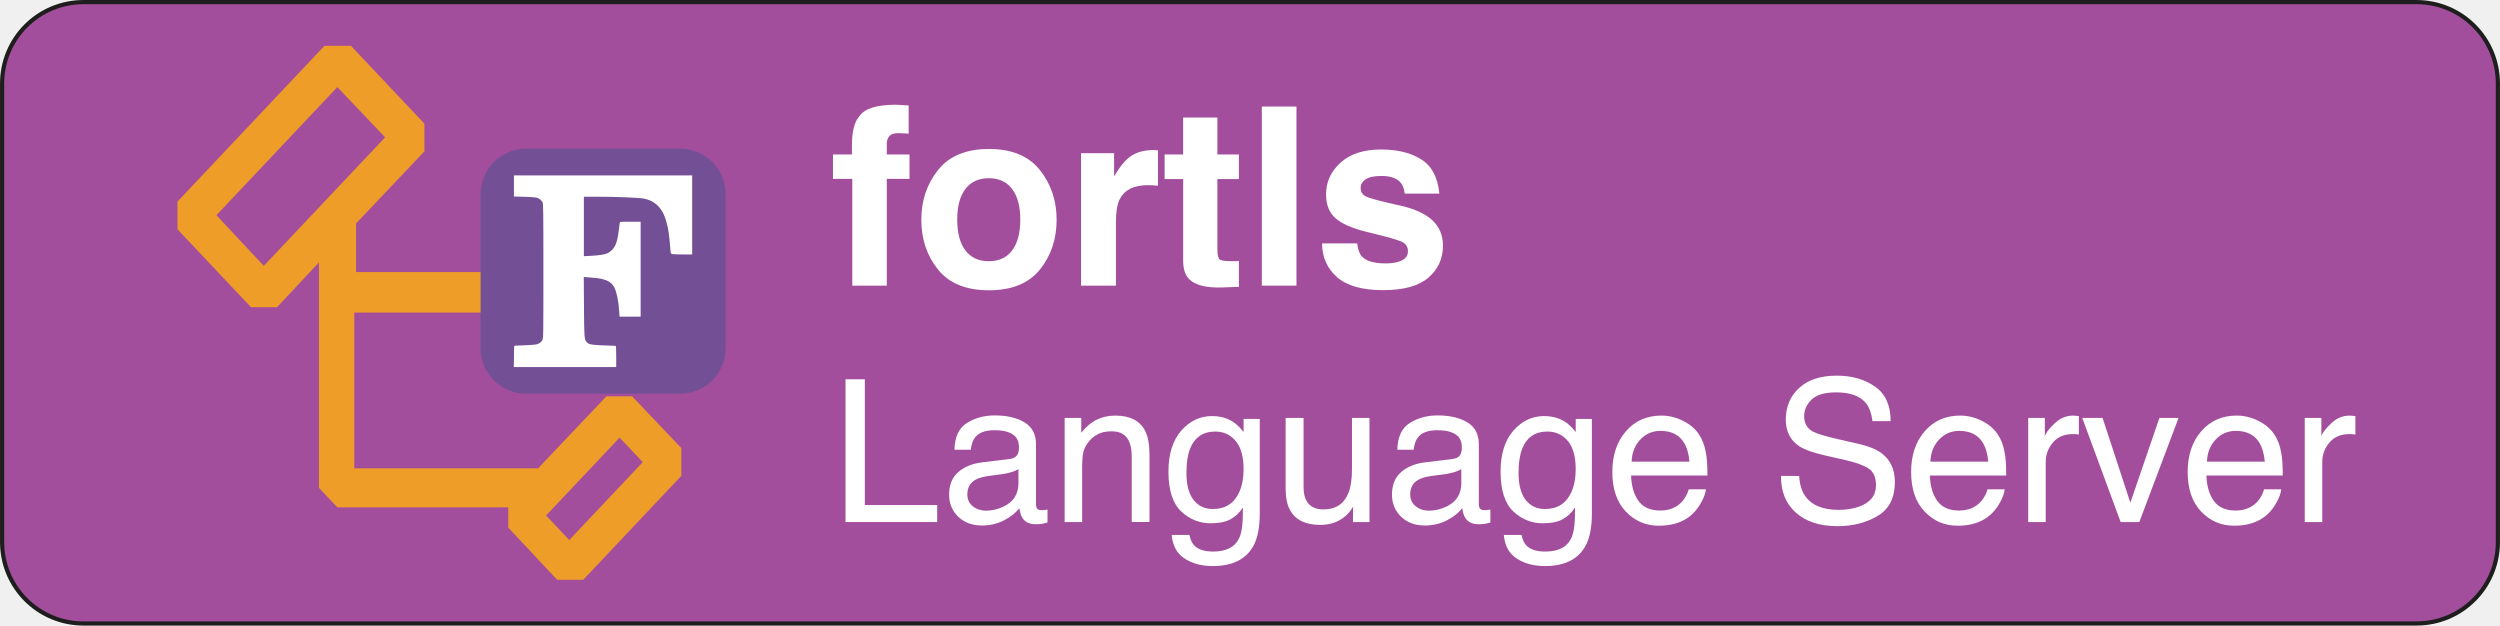
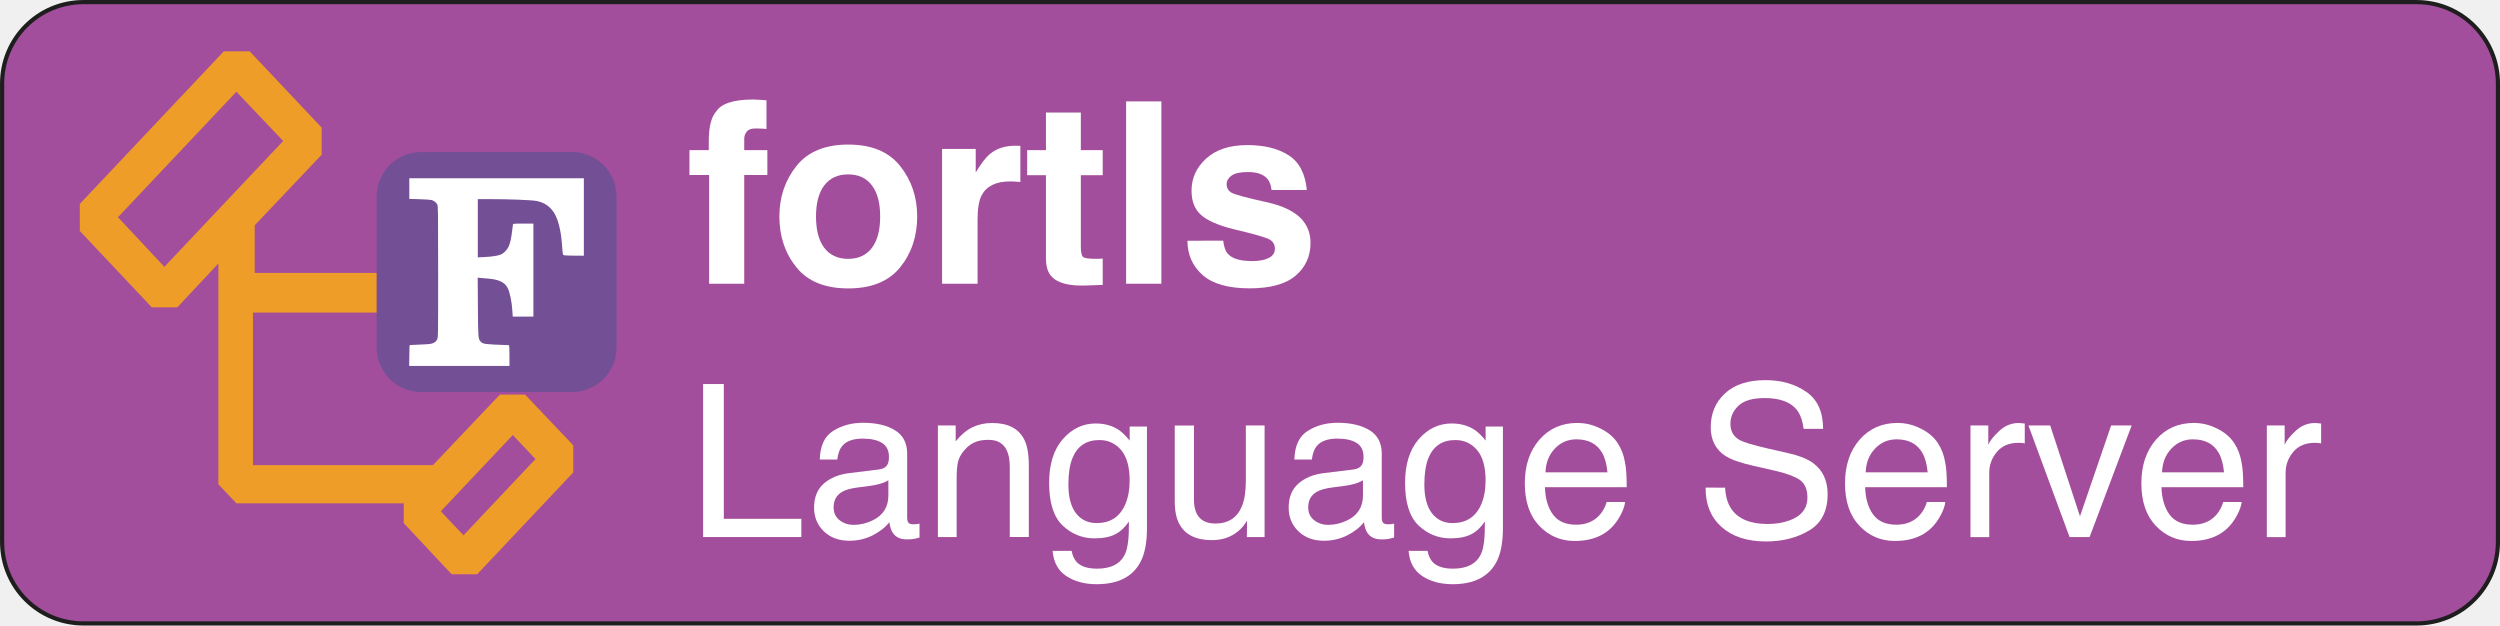
- <svg xmlns="http://www.w3.org/2000/svg" width="70.885mm" height="17.736mm" viewBox="0 0 70.885 17.736" version="1.1" id="svg69678">
+ <svg xmlns="http://www.w3.org/2000/svg" width="66.146mm" height="16.551mm" viewBox="0 0 66.146 16.551" version="1.1" id="svg69678">
  <defs id="defs69675" />
-   <g id="layer1" transform="translate(-71.61904,-206.6011)">
-     <g id="g22537" transform="translate(39.92509,93.57508)">
-       <path id="rect63265" style="fill:#a34e9c;stroke:#1e1e1e;stroke-width:0.237;paint-order:stroke fill markers" d="m 34.063,113.145 h 66.146 c 1.247,0 2.251,1.004 2.251,2.251 v 12.998 c 0,1.247 -1.004,2.251 -2.251,2.251 H 34.063 c -1.247,0 -2.25,-1.004 -2.25,-2.251 v -12.998 c 0,-1.247 1.004,-2.251 2.25,-2.251 z" />
-       <path fill="currentColor" d="m 47.501,123.944 h 0.74 l 2.782,-2.948 v -0.785 l -1.396,-1.468 h -0.729 l -1.897,1.998 h -5.211 v -1.38 l 1.938,-2.043 v -0.785 l -2.084,-2.208 h -0.75 l -4.168,4.417 v 0.785 l 2.084,2.209 h 0.74 l 1.188,-1.27 v 6.394 l 0.521,0.551 h 4.846 v 0.574 l 1.386,1.48 h 0.74 l 2.782,-2.948 v -0.785 l -1.396,-1.469 h -0.729 l -1.938,2.043 h -5.211 v -4.417 h 4.366 v 0.529 z m 1.761,-4.031 0.657,0.696 -2.084,2.209 -0.657,-0.696 z m 0,5.521 0.657,0.696 -2.084,2.208 -0.657,-0.696 z m -10.088,-4.87 -1.344,-1.436 3.429,-3.633 1.355,1.425 z" id="path2-75" style="fill:#ee9d28;fill-opacity:1;stroke-width:1.073" />
-       <path id="rect881" style="fill:#734f96;stroke-width:0.033" d="m 46.612,117.241 h 4.364 c 0.716,0 1.292,0.576 1.292,1.292 v 4.364 c 0,0.716 -0.576,1.292 -1.292,1.292 H 46.612 c -0.716,0 -1.292,-0.576 -1.292,-1.292 v -4.364 c 0,-0.716 0.576,-1.292 1.292,-1.292 z" />
-       <path id="path1412" d="m 46.267,123.129 c 0,-0.276 0.002,-0.301 0.026,-0.301 0.014,-2.8e-4 0.157,-0.006 0.317,-0.014 0.258,-0.012 0.299,-0.018 0.36,-0.048 0.048,-0.024 0.078,-0.053 0.1,-0.095 0.031,-0.06 0.031,-0.073 0.031,-1.963 0,-1.776 -0.002,-1.906 -0.026,-1.95 -0.033,-0.06 -0.09,-0.105 -0.16,-0.127 -0.03,-0.009 -0.188,-0.02 -0.352,-0.025 l -0.297,-0.008 v -0.299 -0.299 h 2.527 2.527 v 1.121 1.121 l -0.267,-10e-4 c -0.147,-8.1e-4 -0.284,-0.006 -0.305,-0.012 -0.037,-0.01 -0.038,-0.014 -0.056,-0.243 -0.023,-0.293 -0.041,-0.423 -0.089,-0.618 -0.102,-0.422 -0.317,-0.651 -0.669,-0.713 -0.147,-0.026 -0.791,-0.051 -1.32,-0.051 l -0.365,-2.9e-4 v 0.843 0.843 l 0.192,-0.009 c 0.219,-0.011 0.392,-0.037 0.475,-0.073 0.089,-0.038 0.182,-0.134 0.226,-0.231 0.046,-0.102 0.076,-0.236 0.1,-0.446 0.009,-0.083 0.02,-0.166 0.024,-0.184 0.007,-0.034 0.008,-0.034 0.3,-0.034 h 0.293 v 1.346 1.346 h -0.299 -0.299 l -0.01,-0.155 c -0.018,-0.281 -0.073,-0.548 -0.139,-0.675 -0.09,-0.174 -0.267,-0.252 -0.623,-0.275 -0.079,-0.005 -0.165,-0.013 -0.193,-0.017 l -0.05,-0.007 0.006,0.847 c 0.006,0.893 0.009,0.928 0.077,1.003 0.07,0.077 0.11,0.082 0.818,0.106 0.014,4.5e-4 0.019,0.071 0.019,0.301 v 0.301 h -1.452 -1.452 z" style="fill:#ffffff;stroke-width:0.033" />
-       <g aria-label="fortls Language Server" id="text35124" style="font-size:7.056px;line-height:0.95;font-family:Helvetica;-inkscape-font-specification:Helvetica;fill:#ffffff;stroke-width:0.265">
-         <path d="m 57.082,115.996 q 0.093,0 0.169,0.007 0.076,0.003 0.207,0.014 v 0.799 q -0.083,-0.01 -0.279,-0.014 -0.193,-0.007 -0.269,0.086 -0.072,0.09 -0.072,0.2 0,0.11 0,0.317 h 0.644 v 0.692 h -0.644 v 3.028 h -0.978 v -3.028 h -0.548 v -0.692 h 0.537 v -0.241 q 0,-0.603 0.203,-0.83 0.214,-0.338 1.03,-0.338 z" style="font-weight:bold" id="path831" />
-         <path d="m 59.731,120.433 q 0.431,0 0.661,-0.307 0.231,-0.307 0.231,-0.872 0,-0.565 -0.231,-0.868 -0.231,-0.307 -0.661,-0.307 -0.431,0 -0.665,0.307 -0.231,0.303 -0.231,0.868 0,0.565 0.231,0.872 0.234,0.307 0.665,0.307 z m 1.922,-1.178 q 0,0.827 -0.475,1.416 -0.475,0.586 -1.443,0.586 -0.968,0 -1.443,-0.586 -0.475,-0.589 -0.475,-1.416 0,-0.813 0.475,-1.409 0.475,-0.596 1.443,-0.596 0.968,0 1.443,0.596 0.475,0.596 0.475,1.409 z m -1.919,-1.984 z" style="font-weight:bold" id="path833" />
-         <path d="m 64.396,117.281 q 0.028,0 0.045,0.003 0.021,0 0.086,0.003 v 1.006 q -0.093,-0.01 -0.165,-0.014 -0.072,-0.003 -0.117,-0.003 -0.593,0 -0.796,0.386 -0.114,0.217 -0.114,0.668 v 1.795 h -0.989 v -3.755 h 0.937 v 0.655 q 0.227,-0.376 0.396,-0.513 0.276,-0.231 0.717,-0.231 z" style="font-weight:bold" id="path835" />
-         <path d="m 64.716,118.104 v -0.699 h 0.524 v -1.047 h 0.972 v 1.047 h 0.61 v 0.699 h -0.61 v 1.984 q 0,0.231 0.059,0.289 0.059,0.055 0.358,0.055 0.045,0 0.093,0 0.052,-0.003 0.1,-0.007 v 0.734 l -0.465,0.017 q -0.696,0.024 -0.951,-0.241 -0.165,-0.169 -0.165,-0.52 v -2.312 z" style="font-weight:bold" id="path837" />
-         <path d="m 68.454,121.125 h -0.982 v -5.078 h 0.982 z" style="font-weight:bold" id="path839" />
-         <path d="m 70.176,119.927 q 0.031,0.262 0.134,0.372 0.183,0.196 0.675,0.196 0.289,0 0.458,-0.086 0.172,-0.086 0.172,-0.258 0,-0.165 -0.138,-0.251 -0.138,-0.086 -1.023,-0.296 -0.637,-0.158 -0.899,-0.396 -0.262,-0.234 -0.262,-0.675 0,-0.52 0.407,-0.892 0.41,-0.376 1.151,-0.376 0.703,0 1.144,0.282 0.444,0.279 0.51,0.968 h -0.982 q -0.021,-0.189 -0.107,-0.3 -0.162,-0.2 -0.551,-0.2 -0.32,0 -0.458,0.1 -0.134,0.1 -0.134,0.234 0,0.169 0.145,0.245 0.145,0.079 1.023,0.272 0.586,0.138 0.878,0.417 0.289,0.282 0.289,0.706 0,0.558 -0.417,0.913 -0.413,0.351 -1.282,0.351 -0.885,0 -1.309,-0.372 -0.42,-0.376 -0.42,-0.954 z m 0.751,-2.656 z" style="font-weight:bold" id="path841" />
-         <path d="m 55.668,123.78 h 0.548 v 3.566 h 2.051 v 0.482 h -2.599 z" style="font-size:5.644px" id="path843" />
-         <path d="m 59.122,127.043 q 0,0.215 0.157,0.339 0.157,0.124 0.372,0.124 0.262,0 0.507,-0.121 0.413,-0.201 0.413,-0.659 v -0.4 q -0.091,0.058 -0.234,0.097 -0.143,0.039 -0.281,0.055 l -0.3,0.039 q -0.27,0.036 -0.405,0.113 -0.229,0.13 -0.229,0.413 z m 1.202,-1.003 q 0.171,-0.022 0.229,-0.143 0.033,-0.066 0.033,-0.19 0,-0.254 -0.182,-0.367 -0.179,-0.116 -0.515,-0.116 -0.389,0 -0.551,0.209 -0.091,0.116 -0.119,0.345 h -0.463 q 0.014,-0.546 0.353,-0.758 0.342,-0.215 0.791,-0.215 0.521,0 0.846,0.198 0.322,0.198 0.322,0.617 v 1.7 q 0,0.077 0.03,0.124 0.033,0.047 0.135,0.047 0.033,0 0.074,-0.003 0.041,-0.006 0.088,-0.014 v 0.367 q -0.116,0.033 -0.176,0.041 -0.061,0.008 -0.165,0.008 -0.256,0 -0.372,-0.182 -0.061,-0.097 -0.085,-0.273 -0.152,0.198 -0.435,0.345 -0.284,0.146 -0.626,0.146 -0.411,0 -0.672,-0.248 -0.259,-0.251 -0.259,-0.626 0,-0.411 0.256,-0.637 0.256,-0.226 0.672,-0.278 z m -0.411,-1.235 z" style="font-size:5.644px" id="path845" />
-         <path d="m 61.881,124.876 h 0.471 v 0.419 q 0.209,-0.259 0.444,-0.372 0.234,-0.113 0.521,-0.113 0.628,0 0.849,0.438 0.121,0.24 0.121,0.686 v 1.893 h -0.504 v -1.86 q 0,-0.27 -0.08,-0.435 -0.132,-0.276 -0.48,-0.276 -0.176,0 -0.289,0.036 -0.204,0.061 -0.358,0.243 -0.124,0.146 -0.163,0.303 -0.036,0.154 -0.036,0.444 v 1.546 H 61.881 Z m 1.166,-0.072 z" style="font-size:5.644px" id="path847" />
-         <path d="m 66.062,124.824 q 0.347,0 0.606,0.171 0.141,0.097 0.287,0.281 v -0.372 h 0.458 v 2.684 q 0,0.562 -0.165,0.887 -0.309,0.601 -1.166,0.601 -0.477,0 -0.802,-0.215 -0.325,-0.212 -0.364,-0.667 h 0.504 q 0.036,0.198 0.143,0.306 0.168,0.165 0.529,0.165 0.571,0 0.747,-0.402 0.105,-0.237 0.096,-0.846 -0.149,0.226 -0.358,0.336 -0.209,0.11 -0.554,0.11 -0.48,0 -0.841,-0.339 -0.358,-0.342 -0.358,-1.127 0,-0.741 0.361,-1.158 0.364,-0.416 0.876,-0.416 z m 0.893,1.516 q 0,-0.548 -0.226,-0.813 -0.226,-0.265 -0.576,-0.265 -0.524,0 -0.717,0.491 -0.102,0.262 -0.102,0.686 0,0.499 0.201,0.761 0.204,0.259 0.546,0.259 0.535,0 0.752,-0.482 0.121,-0.273 0.121,-0.637 z m -0.835,-1.535 z" style="font-size:5.644px" id="path849" />
-         <path d="m 68.655,124.876 v 1.96 q 0,0.226 0.072,0.369 0.132,0.265 0.493,0.265 0.518,0 0.706,-0.463 0.102,-0.248 0.102,-0.681 v -1.45 h 0.496 v 2.952 h -0.469 l 0.005,-0.435 q -0.096,0.168 -0.24,0.284 -0.284,0.232 -0.689,0.232 -0.631,0 -0.86,-0.422 -0.124,-0.226 -0.124,-0.604 v -2.006 z m 0.681,-0.072 z" style="font-size:5.644px" id="path851" />
-         <path d="m 71.679,127.043 q 0,0.215 0.157,0.339 0.157,0.124 0.372,0.124 0.262,0 0.507,-0.121 0.413,-0.201 0.413,-0.659 v -0.4 q -0.091,0.058 -0.234,0.097 -0.143,0.039 -0.281,0.055 l -0.3,0.039 q -0.27,0.036 -0.405,0.113 -0.229,0.13 -0.229,0.413 z m 1.202,-1.003 q 0.171,-0.022 0.229,-0.143 0.033,-0.066 0.033,-0.19 0,-0.254 -0.182,-0.367 -0.179,-0.116 -0.515,-0.116 -0.389,0 -0.551,0.209 -0.091,0.116 -0.119,0.345 h -0.463 q 0.014,-0.546 0.353,-0.758 0.342,-0.215 0.791,-0.215 0.521,0 0.846,0.198 0.322,0.198 0.322,0.617 v 1.7 q 0,0.077 0.03,0.124 0.033,0.047 0.135,0.047 0.033,0 0.074,-0.003 0.041,-0.006 0.088,-0.014 v 0.367 q -0.116,0.033 -0.176,0.041 -0.061,0.008 -0.165,0.008 -0.256,0 -0.372,-0.182 -0.061,-0.097 -0.085,-0.273 -0.152,0.198 -0.435,0.345 -0.284,0.146 -0.626,0.146 -0.411,0 -0.672,-0.248 -0.259,-0.251 -0.259,-0.626 0,-0.411 0.256,-0.637 0.256,-0.226 0.672,-0.278 z m -0.411,-1.235 z" style="font-size:5.644px" id="path853" />
-         <path d="m 75.479,124.824 q 0.347,0 0.606,0.171 0.141,0.097 0.287,0.281 v -0.372 h 0.458 v 2.684 q 0,0.562 -0.165,0.887 -0.309,0.601 -1.166,0.601 -0.477,0 -0.802,-0.215 -0.325,-0.212 -0.364,-0.667 h 0.504 q 0.036,0.198 0.143,0.306 0.168,0.165 0.529,0.165 0.571,0 0.747,-0.402 0.105,-0.237 0.096,-0.846 -0.149,0.226 -0.358,0.336 -0.209,0.11 -0.554,0.11 -0.48,0 -0.841,-0.339 -0.358,-0.342 -0.358,-1.127 0,-0.741 0.361,-1.158 0.364,-0.416 0.876,-0.416 z m 0.893,1.516 q 0,-0.548 -0.226,-0.813 -0.226,-0.265 -0.576,-0.265 -0.524,0 -0.717,0.491 -0.102,0.262 -0.102,0.686 0,0.499 0.201,0.761 0.204,0.259 0.546,0.259 0.535,0 0.752,-0.482 0.121,-0.273 0.121,-0.637 z m -0.835,-1.535 z" style="font-size:5.644px" id="path855" />
-         <path d="m 78.806,124.81 q 0.314,0 0.609,0.149 0.295,0.146 0.449,0.38 0.149,0.223 0.198,0.521 0.044,0.204 0.044,0.65 h -2.164 q 0.014,0.449 0.212,0.722 0.198,0.27 0.615,0.27 0.389,0 0.62,-0.256 0.132,-0.149 0.187,-0.345 h 0.488 q -0.019,0.163 -0.13,0.364 -0.107,0.198 -0.243,0.325 -0.226,0.22 -0.559,0.298 -0.179,0.044 -0.405,0.044 -0.551,0 -0.934,-0.4 -0.383,-0.402 -0.383,-1.124 0,-0.711 0.386,-1.155 0.386,-0.444 1.009,-0.444 z m 0.791,1.306 q -0.03,-0.322 -0.141,-0.515 -0.204,-0.358 -0.681,-0.358 -0.342,0 -0.573,0.248 -0.232,0.245 -0.245,0.626 z m -0.838,-1.312 z" style="font-size:5.644px" id="path857" />
-         <path d="m 82.708,126.522 q 0.019,0.345 0.163,0.559 0.273,0.402 0.962,0.402 0.309,0 0.562,-0.088 0.491,-0.171 0.491,-0.612 0,-0.331 -0.207,-0.471 -0.209,-0.138 -0.656,-0.24 l -0.548,-0.124 q -0.537,-0.121 -0.761,-0.267 -0.386,-0.254 -0.386,-0.758 0,-0.546 0.378,-0.896 0.378,-0.35 1.069,-0.35 0.637,0 1.08,0.309 0.446,0.306 0.446,0.981 h -0.515 q -0.041,-0.325 -0.176,-0.499 -0.251,-0.317 -0.852,-0.317 -0.485,0 -0.697,0.204 -0.212,0.204 -0.212,0.474 0,0.298 0.248,0.435 0.163,0.088 0.736,0.22 l 0.568,0.13 q 0.411,0.094 0.634,0.256 0.386,0.284 0.386,0.824 0,0.672 -0.491,0.962 -0.488,0.289 -1.136,0.289 -0.755,0 -1.182,-0.386 -0.427,-0.383 -0.419,-1.039 z m 1.108,-2.853 z" style="font-size:5.644px" id="path859" />
-         <path d="m 87.278,124.81 q 0.314,0 0.609,0.149 0.295,0.146 0.449,0.38 0.149,0.223 0.198,0.521 0.044,0.204 0.044,0.65 h -2.164 q 0.014,0.449 0.212,0.722 0.198,0.27 0.615,0.27 0.389,0 0.62,-0.256 0.132,-0.149 0.187,-0.345 h 0.488 q -0.019,0.163 -0.13,0.364 -0.107,0.198 -0.243,0.325 -0.226,0.22 -0.559,0.298 -0.179,0.044 -0.405,0.044 -0.551,0 -0.934,-0.4 -0.383,-0.402 -0.383,-1.124 0,-0.711 0.386,-1.155 0.386,-0.444 1.009,-0.444 z m 0.791,1.306 q -0.03,-0.322 -0.141,-0.515 -0.204,-0.358 -0.681,-0.358 -0.342,0 -0.573,0.248 -0.232,0.245 -0.245,0.626 z m -0.838,-1.312 z" style="font-size:5.644px" id="path861" />
-         <path d="m 89.202,124.876 h 0.471 v 0.51 q 0.058,-0.149 0.284,-0.361 0.226,-0.215 0.521,-0.215 0.014,0 0.047,0.003 0.033,0.003 0.113,0.011 v 0.524 q -0.044,-0.008 -0.083,-0.011 -0.036,-0.003 -0.08,-0.003 -0.375,0 -0.576,0.243 -0.201,0.24 -0.201,0.554 v 1.698 h -0.496 z" style="font-size:5.644px" id="path863" />
-         <path d="m 91.31,124.876 0.788,2.403 0.824,-2.403 h 0.543 l -1.113,2.952 h -0.529 l -1.089,-2.952 z" style="font-size:5.644px" id="path865" />
-         <path d="m 95.119,124.81 q 0.314,0 0.609,0.149 0.295,0.146 0.449,0.38 0.149,0.223 0.198,0.521 0.044,0.204 0.044,0.65 h -2.164 q 0.014,0.449 0.212,0.722 0.198,0.27 0.615,0.27 0.389,0 0.62,-0.256 0.132,-0.149 0.187,-0.345 h 0.488 q -0.019,0.163 -0.13,0.364 -0.107,0.198 -0.243,0.325 -0.226,0.22 -0.559,0.298 -0.179,0.044 -0.405,0.044 -0.551,0 -0.934,-0.4 -0.383,-0.402 -0.383,-1.124 0,-0.711 0.386,-1.155 0.386,-0.444 1.009,-0.444 z m 0.791,1.306 q -0.03,-0.322 -0.141,-0.515 -0.204,-0.358 -0.681,-0.358 -0.342,0 -0.573,0.248 -0.232,0.245 -0.245,0.626 z m -0.838,-1.312 z" style="font-size:5.644px" id="path867" />
-         <path d="m 97.043,124.876 h 0.471 v 0.51 q 0.058,-0.149 0.284,-0.361 0.226,-0.215 0.521,-0.215 0.014,0 0.047,0.003 0.033,0.003 0.113,0.011 v 0.524 q -0.044,-0.008 -0.083,-0.011 -0.036,-0.003 -0.08,-0.003 -0.375,0 -0.576,0.243 -0.201,0.24 -0.201,0.554 v 1.698 h -0.496 z" style="font-size:5.644px" id="path869" />
+   <g id="layer1" transform="translate(-70.65896,-205.7959)">
+     <g id="g47028" transform="translate(38.965,97.38587)">
+       <path id="rect63265" style="fill:#a34e9c;stroke:#1e1e1e;stroke-width:0.221;paint-order:stroke fill markers" d="m 33.905,108.521 h 61.725 c 1.163,0 2.1,0.937 2.1,2.1 v 12.129 c 0,1.163 -0.937,2.1 -2.1,2.1 H 33.905 c -1.163,0 -2.1,-0.937 -2.1,-2.1 v -12.129 c 0,-1.163 0.937,-2.1 2.1,-2.1 z" />
+       <g id="g47001">
+         <g id="g46783" transform="matrix(0.9138075,0,0,0.9138075,0.2452801,5.297549)">
+           <path fill="currentColor" d="m 47.501,123.944 h 0.74 l 2.782,-2.948 v -0.785 l -1.396,-1.468 h -0.729 l -1.897,1.998 h -5.211 v -1.38 l 1.938,-2.043 v -0.785 l -2.084,-2.208 h -0.75 l -4.168,4.417 v 0.785 l 2.084,2.209 h 0.74 l 1.188,-1.27 v 6.394 l 0.521,0.551 h 4.846 v 0.574 l 1.386,1.48 h 0.74 l 2.782,-2.948 v -0.785 l -1.396,-1.469 h -0.729 l -1.938,2.043 h -5.211 v -4.417 h 4.366 v 0.529 z m 1.761,-4.031 0.657,0.696 -2.084,2.209 -0.657,-0.696 z m 0,5.521 0.657,0.696 -2.084,2.208 -0.657,-0.696 z m -10.088,-4.87 -1.344,-1.436 3.429,-3.633 1.355,1.425 z" id="path2-75" style="fill:#ee9d28;fill-opacity:1;stroke-width:1.073" />
+           <path id="rect881" style="fill:#734f96;stroke-width:0.033" d="m 46.612,117.241 h 4.364 c 0.716,0 1.292,0.576 1.292,1.292 v 4.364 c 0,0.716 -0.576,1.292 -1.292,1.292 H 46.612 c -0.716,0 -1.292,-0.576 -1.292,-1.292 v -4.364 c 0,-0.716 0.576,-1.292 1.292,-1.292 z" />
+           <path id="path1412" d="m 46.267,123.129 c 0,-0.276 0.002,-0.301 0.026,-0.301 0.014,-2.8e-4 0.157,-0.006 0.317,-0.014 0.258,-0.012 0.299,-0.018 0.36,-0.048 0.048,-0.024 0.078,-0.053 0.1,-0.095 0.031,-0.06 0.031,-0.073 0.031,-1.963 0,-1.776 -0.002,-1.906 -0.026,-1.95 -0.033,-0.06 -0.09,-0.105 -0.16,-0.127 -0.03,-0.009 -0.188,-0.02 -0.352,-0.025 l -0.297,-0.008 v -0.299 -0.299 h 2.527 2.527 v 1.121 1.121 l -0.267,-10e-4 c -0.147,-8.1e-4 -0.284,-0.006 -0.305,-0.012 -0.037,-0.01 -0.038,-0.014 -0.056,-0.243 -0.023,-0.293 -0.041,-0.423 -0.089,-0.618 -0.102,-0.422 -0.317,-0.651 -0.669,-0.713 -0.147,-0.026 -0.791,-0.051 -1.32,-0.051 l -0.365,-2.9e-4 v 0.843 0.843 l 0.192,-0.009 c 0.219,-0.011 0.392,-0.037 0.475,-0.073 0.089,-0.038 0.182,-0.134 0.226,-0.231 0.046,-0.102 0.076,-0.236 0.1,-0.446 0.009,-0.083 0.02,-0.166 0.024,-0.184 0.007,-0.034 0.008,-0.034 0.3,-0.034 h 0.293 v 1.346 1.346 h -0.299 -0.299 l -0.01,-0.155 c -0.018,-0.281 -0.073,-0.548 -0.139,-0.675 -0.09,-0.174 -0.267,-0.252 -0.623,-0.275 -0.079,-0.005 -0.165,-0.013 -0.193,-0.017 l -0.05,-0.007 0.006,0.847 c 0.006,0.893 0.009,0.928 0.077,1.003 0.07,0.077 0.11,0.082 0.818,0.106 0.014,4.5e-4 0.019,0.071 0.019,0.301 v 0.301 h -1.452 -1.452 z" style="fill:#ffffff;stroke-width:0.033" />
+         </g>
+         <g aria-label="fortls Language Server" id="text35124" style="font-size:7.056px;line-height:0.95;font-family:Helvetica;-inkscape-font-specification:Helvetica;fill:#ffffff;stroke-width:0.265">
+           <path d="m 51.618,111.043 q 0.088,0 0.16,0.007 0.072,0.003 0.196,0.013 v 0.759 q -0.079,-0.01 -0.265,-0.013 -0.183,-0.007 -0.255,0.082 -0.069,0.085 -0.069,0.19 0,0.105 0,0.301 h 0.612 v 0.658 h -0.612 v 2.877 h -0.929 v -2.877 h -0.52 v -0.658 h 0.511 v -0.229 q 0,-0.573 0.193,-0.789 0.203,-0.321 0.979,-0.321 z" style="font-weight:bold;font-size:6.703px" id="path1013" />
+           <path d="m 54.135,115.259 q 0.409,0 0.628,-0.291 0.219,-0.291 0.219,-0.828 0,-0.537 -0.219,-0.825 -0.219,-0.291 -0.628,-0.291 -0.409,0 -0.632,0.291 -0.219,0.288 -0.219,0.825 0,0.537 0.219,0.828 0.223,0.291 0.632,0.291 z m 1.826,-1.119 q 0,0.785 -0.452,1.345 -0.452,0.556 -1.371,0.556 -0.92,0 -1.371,-0.556 -0.452,-0.56 -0.452,-1.345 0,-0.772 0.452,-1.339 0.452,-0.566 1.371,-0.566 0.92,0 1.371,0.566 0.452,0.566 0.452,1.339 z m -1.823,-1.885 z" style="font-weight:bold;font-size:6.703px" id="path1015" />
+           <path d="m 58.566,112.264 q 0.026,0 0.043,0.003 0.02,0 0.082,0.003 v 0.956 q -0.088,-0.01 -0.157,-0.013 -0.069,-0.003 -0.111,-0.003 -0.563,0 -0.756,0.367 -0.108,0.206 -0.108,0.635 v 1.705 h -0.939 v -3.567 h 0.89 v 0.622 q 0.216,-0.357 0.376,-0.488 0.262,-0.219 0.681,-0.219 z" style="font-weight:bold;font-size:6.703px" id="path1017" />
+           <path d="m 58.871,113.046 v -0.664 h 0.497 v -0.995 h 0.923 v 0.995 h 0.579 v 0.664 h -0.579 v 1.885 q 0,0.219 0.056,0.275 0.056,0.052 0.34,0.052 0.043,0 0.088,0 0.049,-0.003 0.095,-0.007 v 0.697 l -0.442,0.016 q -0.661,0.023 -0.903,-0.229 -0.157,-0.16 -0.157,-0.494 v -2.196 z" style="font-weight:bold;font-size:6.703px" id="path1019" />
+           <path d="m 62.422,115.917 h -0.933 v -4.824 h 0.933 z" style="font-weight:bold;font-size:6.703px" id="path1021" />
+           <path d="m 64.058,114.778 q 0.029,0.249 0.128,0.353 0.173,0.187 0.641,0.187 0.275,0 0.435,-0.082 0.164,-0.082 0.164,-0.245 0,-0.157 -0.131,-0.239 -0.131,-0.082 -0.972,-0.281 -0.605,-0.151 -0.854,-0.376 -0.249,-0.223 -0.249,-0.641 0,-0.494 0.386,-0.848 0.389,-0.357 1.093,-0.357 0.668,0 1.087,0.268 0.422,0.265 0.484,0.92 h -0.933 q -0.02,-0.18 -0.101,-0.285 -0.154,-0.19 -0.524,-0.19 -0.304,0 -0.435,0.095 -0.128,0.095 -0.128,0.223 0,0.16 0.137,0.232 0.137,0.075 0.972,0.259 0.556,0.131 0.835,0.396 0.275,0.268 0.275,0.671 0,0.53 -0.396,0.867 -0.393,0.334 -1.217,0.334 -0.841,0 -1.244,-0.353 -0.399,-0.357 -0.399,-0.907 z m 0.713,-2.523 z" style="font-weight:bold;font-size:6.703px" id="path1023" />
+           <path d="m 50.297,118.571 h 0.548 v 3.566 h 2.051 v 0.482 H 50.297 Z" style="font-size:5.644px" id="path1025" />
+           <path d="m 53.75,121.834 q 0,0.215 0.157,0.339 0.157,0.124 0.372,0.124 0.262,0 0.507,-0.121 0.413,-0.201 0.413,-0.659 v -0.4 q -0.091,0.058 -0.234,0.097 -0.143,0.039 -0.281,0.055 l -0.3,0.039 q -0.27,0.036 -0.405,0.113 -0.229,0.13 -0.229,0.413 z m 1.202,-1.003 q 0.171,-0.022 0.229,-0.143 0.033,-0.066 0.033,-0.19 0,-0.254 -0.182,-0.367 -0.179,-0.116 -0.515,-0.116 -0.389,0 -0.551,0.209 -0.091,0.116 -0.119,0.345 h -0.463 q 0.014,-0.546 0.353,-0.758 0.342,-0.215 0.791,-0.215 0.521,0 0.846,0.198 0.322,0.198 0.322,0.617 v 1.7 q 0,0.077 0.03,0.124 0.033,0.047 0.135,0.047 0.033,0 0.074,-0.003 0.041,-0.006 0.088,-0.014 v 0.367 q -0.116,0.033 -0.176,0.041 -0.061,0.008 -0.165,0.008 -0.256,0 -0.372,-0.182 -0.061,-0.097 -0.085,-0.273 -0.152,0.198 -0.435,0.345 -0.284,0.146 -0.626,0.146 -0.411,0 -0.672,-0.248 -0.259,-0.251 -0.259,-0.626 0,-0.411 0.256,-0.637 0.256,-0.226 0.672,-0.278 z m -0.411,-1.235 z" style="font-size:5.644px" id="path1027" />
+           <path d="m 56.509,119.668 h 0.471 v 0.419 q 0.209,-0.259 0.444,-0.372 0.234,-0.113 0.521,-0.113 0.628,0 0.849,0.438 0.121,0.24 0.121,0.686 v 1.893 h -0.504 v -1.86 q 0,-0.27 -0.08,-0.435 -0.132,-0.276 -0.48,-0.276 -0.176,0 -0.289,0.036 -0.204,0.061 -0.358,0.243 -0.124,0.146 -0.163,0.303 -0.036,0.154 -0.036,0.444 v 1.546 h -0.496 z m 1.166,-0.072 z" style="font-size:5.644px" id="path1029" />
+           <path d="m 60.69,119.615 q 0.347,0 0.606,0.171 0.141,0.097 0.287,0.281 v -0.372 h 0.458 v 2.684 q 0,0.562 -0.165,0.887 -0.309,0.601 -1.166,0.601 -0.477,0 -0.802,-0.215 -0.325,-0.212 -0.364,-0.667 h 0.504 q 0.036,0.198 0.143,0.306 0.168,0.165 0.529,0.165 0.571,0 0.747,-0.402 0.105,-0.237 0.096,-0.846 -0.149,0.226 -0.358,0.336 -0.209,0.11 -0.554,0.11 -0.48,0 -0.841,-0.339 -0.358,-0.342 -0.358,-1.127 0,-0.741 0.361,-1.158 0.364,-0.416 0.876,-0.416 z m 0.893,1.516 q 0,-0.548 -0.226,-0.813 -0.226,-0.265 -0.576,-0.265 -0.524,0 -0.717,0.491 -0.102,0.262 -0.102,0.686 0,0.499 0.201,0.761 0.204,0.259 0.546,0.259 0.535,0 0.752,-0.482 0.121,-0.273 0.121,-0.637 z m -0.835,-1.535 z" style="font-size:5.644px" id="path1031" />
+           <path d="m 63.284,119.668 v 1.96 q 0,0.226 0.072,0.369 0.132,0.265 0.493,0.265 0.518,0 0.706,-0.463 0.102,-0.248 0.102,-0.681 v -1.45 h 0.496 v 2.952 h -0.469 l 0.005,-0.435 q -0.096,0.168 -0.24,0.284 -0.284,0.232 -0.689,0.232 -0.631,0 -0.86,-0.422 -0.124,-0.226 -0.124,-0.604 v -2.006 z m 0.681,-0.072 z" style="font-size:5.644px" id="path1033" />
+           <path d="m 66.307,121.834 q 0,0.215 0.157,0.339 0.157,0.124 0.372,0.124 0.262,0 0.507,-0.121 0.413,-0.201 0.413,-0.659 v -0.4 q -0.091,0.058 -0.234,0.097 -0.143,0.039 -0.281,0.055 l -0.3,0.039 q -0.27,0.036 -0.405,0.113 -0.229,0.13 -0.229,0.413 z m 1.202,-1.003 q 0.171,-0.022 0.229,-0.143 0.033,-0.066 0.033,-0.19 0,-0.254 -0.182,-0.367 -0.179,-0.116 -0.515,-0.116 -0.389,0 -0.551,0.209 -0.091,0.116 -0.119,0.345 h -0.463 q 0.014,-0.546 0.353,-0.758 0.342,-0.215 0.791,-0.215 0.521,0 0.846,0.198 0.322,0.198 0.322,0.617 v 1.7 q 0,0.077 0.03,0.124 0.033,0.047 0.135,0.047 0.033,0 0.074,-0.003 0.041,-0.006 0.088,-0.014 v 0.367 q -0.116,0.033 -0.176,0.041 -0.061,0.008 -0.165,0.008 -0.256,0 -0.372,-0.182 -0.061,-0.097 -0.085,-0.273 -0.152,0.198 -0.435,0.345 -0.284,0.146 -0.626,0.146 -0.411,0 -0.672,-0.248 -0.259,-0.251 -0.259,-0.626 0,-0.411 0.256,-0.637 0.256,-0.226 0.672,-0.278 z m -0.411,-1.235 z" style="font-size:5.644px" id="path1035" />
+           <path d="m 70.108,119.615 q 0.347,0 0.606,0.171 0.141,0.097 0.287,0.281 v -0.372 h 0.458 v 2.684 q 0,0.562 -0.165,0.887 -0.309,0.601 -1.166,0.601 -0.477,0 -0.802,-0.215 -0.325,-0.212 -0.364,-0.667 h 0.504 q 0.036,0.198 0.143,0.306 0.168,0.165 0.529,0.165 0.571,0 0.747,-0.402 0.105,-0.237 0.096,-0.846 -0.149,0.226 -0.358,0.336 -0.209,0.11 -0.554,0.11 -0.48,0 -0.841,-0.339 -0.358,-0.342 -0.358,-1.127 0,-0.741 0.361,-1.158 0.364,-0.416 0.876,-0.416 z m 0.893,1.516 q 0,-0.548 -0.226,-0.813 -0.226,-0.265 -0.576,-0.265 -0.524,0 -0.717,0.491 -0.102,0.262 -0.102,0.686 0,0.499 0.201,0.761 0.204,0.259 0.546,0.259 0.535,0 0.752,-0.482 0.121,-0.273 0.121,-0.637 z m -0.835,-1.535 z" style="font-size:5.644px" id="path1037" />
+           <path d="m 73.434,119.601 q 0.314,0 0.609,0.149 0.295,0.146 0.449,0.38 0.149,0.223 0.198,0.521 0.044,0.204 0.044,0.65 h -2.164 q 0.014,0.449 0.212,0.722 0.198,0.27 0.615,0.27 0.389,0 0.62,-0.256 0.132,-0.149 0.187,-0.345 h 0.488 q -0.019,0.163 -0.13,0.364 -0.107,0.198 -0.243,0.325 -0.226,0.22 -0.559,0.298 -0.179,0.044 -0.405,0.044 -0.551,0 -0.934,-0.4 -0.383,-0.402 -0.383,-1.124 0,-0.711 0.386,-1.155 0.386,-0.444 1.009,-0.444 z m 0.791,1.306 q -0.03,-0.322 -0.141,-0.515 -0.204,-0.358 -0.681,-0.358 -0.342,0 -0.573,0.248 -0.232,0.245 -0.245,0.626 z m -0.838,-1.312 z" style="font-size:5.644px" id="path1039" />
+           <path d="m 77.337,121.313 q 0.019,0.345 0.163,0.559 0.273,0.402 0.962,0.402 0.309,0 0.562,-0.088 0.491,-0.171 0.491,-0.612 0,-0.331 -0.207,-0.471 -0.209,-0.138 -0.656,-0.24 l -0.548,-0.124 q -0.537,-0.121 -0.761,-0.267 -0.386,-0.254 -0.386,-0.758 0,-0.546 0.378,-0.896 0.378,-0.35 1.069,-0.35 0.637,0 1.08,0.309 0.446,0.306 0.446,0.981 h -0.515 q -0.041,-0.325 -0.176,-0.499 -0.251,-0.317 -0.852,-0.317 -0.485,0 -0.697,0.204 -0.212,0.204 -0.212,0.474 0,0.298 0.248,0.435 0.163,0.088 0.736,0.22 l 0.568,0.13 q 0.411,0.094 0.634,0.256 0.386,0.284 0.386,0.824 0,0.672 -0.491,0.962 -0.488,0.289 -1.136,0.289 -0.755,0 -1.182,-0.386 -0.427,-0.383 -0.419,-1.039 z m 1.108,-2.853 z" style="font-size:5.644px" id="path1041" />
+           <path d="m 81.906,119.601 q 0.314,0 0.609,0.149 0.295,0.146 0.449,0.38 0.149,0.223 0.198,0.521 0.044,0.204 0.044,0.65 h -2.164 q 0.014,0.449 0.212,0.722 0.198,0.27 0.615,0.27 0.389,0 0.62,-0.256 0.132,-0.149 0.187,-0.345 h 0.488 q -0.019,0.163 -0.13,0.364 -0.107,0.198 -0.243,0.325 -0.226,0.22 -0.559,0.298 -0.179,0.044 -0.405,0.044 -0.551,0 -0.934,-0.4 -0.383,-0.402 -0.383,-1.124 0,-0.711 0.386,-1.155 0.386,-0.444 1.009,-0.444 z m 0.791,1.306 q -0.03,-0.322 -0.141,-0.515 -0.204,-0.358 -0.681,-0.358 -0.342,0 -0.573,0.248 -0.232,0.245 -0.245,0.626 z m -0.838,-1.312 z" style="font-size:5.644px" id="path1043" />
+           <path d="m 83.83,119.668 h 0.471 v 0.51 q 0.058,-0.149 0.284,-0.361 0.226,-0.215 0.521,-0.215 0.014,0 0.047,0.003 0.033,0.003 0.113,0.011 v 0.524 q -0.044,-0.008 -0.083,-0.011 -0.036,-0.003 -0.08,-0.003 -0.375,0 -0.576,0.243 -0.201,0.24 -0.201,0.554 v 1.698 h -0.496 z" style="font-size:5.644px" id="path1045" />
+           <path d="m 85.939,119.668 0.788,2.403 0.824,-2.403 h 0.543 l -1.113,2.952 h -0.529 l -1.089,-2.952 z" style="font-size:5.644px" id="path1047" />
+           <path d="m 89.747,119.601 q 0.314,0 0.609,0.149 0.295,0.146 0.449,0.38 0.149,0.223 0.198,0.521 0.044,0.204 0.044,0.65 h -2.164 q 0.014,0.449 0.212,0.722 0.198,0.27 0.615,0.27 0.389,0 0.62,-0.256 0.132,-0.149 0.187,-0.345 h 0.488 q -0.019,0.163 -0.13,0.364 -0.107,0.198 -0.243,0.325 -0.226,0.22 -0.559,0.298 -0.179,0.044 -0.405,0.044 -0.551,0 -0.934,-0.4 -0.383,-0.402 -0.383,-1.124 0,-0.711 0.386,-1.155 0.386,-0.444 1.009,-0.444 z m 0.791,1.306 q -0.03,-0.322 -0.141,-0.515 -0.204,-0.358 -0.681,-0.358 -0.342,0 -0.573,0.248 -0.232,0.245 -0.245,0.626 z m -0.838,-1.312 z" style="font-size:5.644px" id="path1049" />
+           <path d="m 91.671,119.668 h 0.471 v 0.51 q 0.058,-0.149 0.284,-0.361 0.226,-0.215 0.521,-0.215 0.014,0 0.047,0.003 0.033,0.003 0.113,0.011 v 0.524 q -0.044,-0.008 -0.083,-0.011 -0.036,-0.003 -0.08,-0.003 -0.375,0 -0.576,0.243 -0.201,0.24 -0.201,0.554 v 1.698 H 91.671 Z" style="font-size:5.644px" id="path1051" />
+         </g>
      </g>
    </g>
  </g>
</svg>
